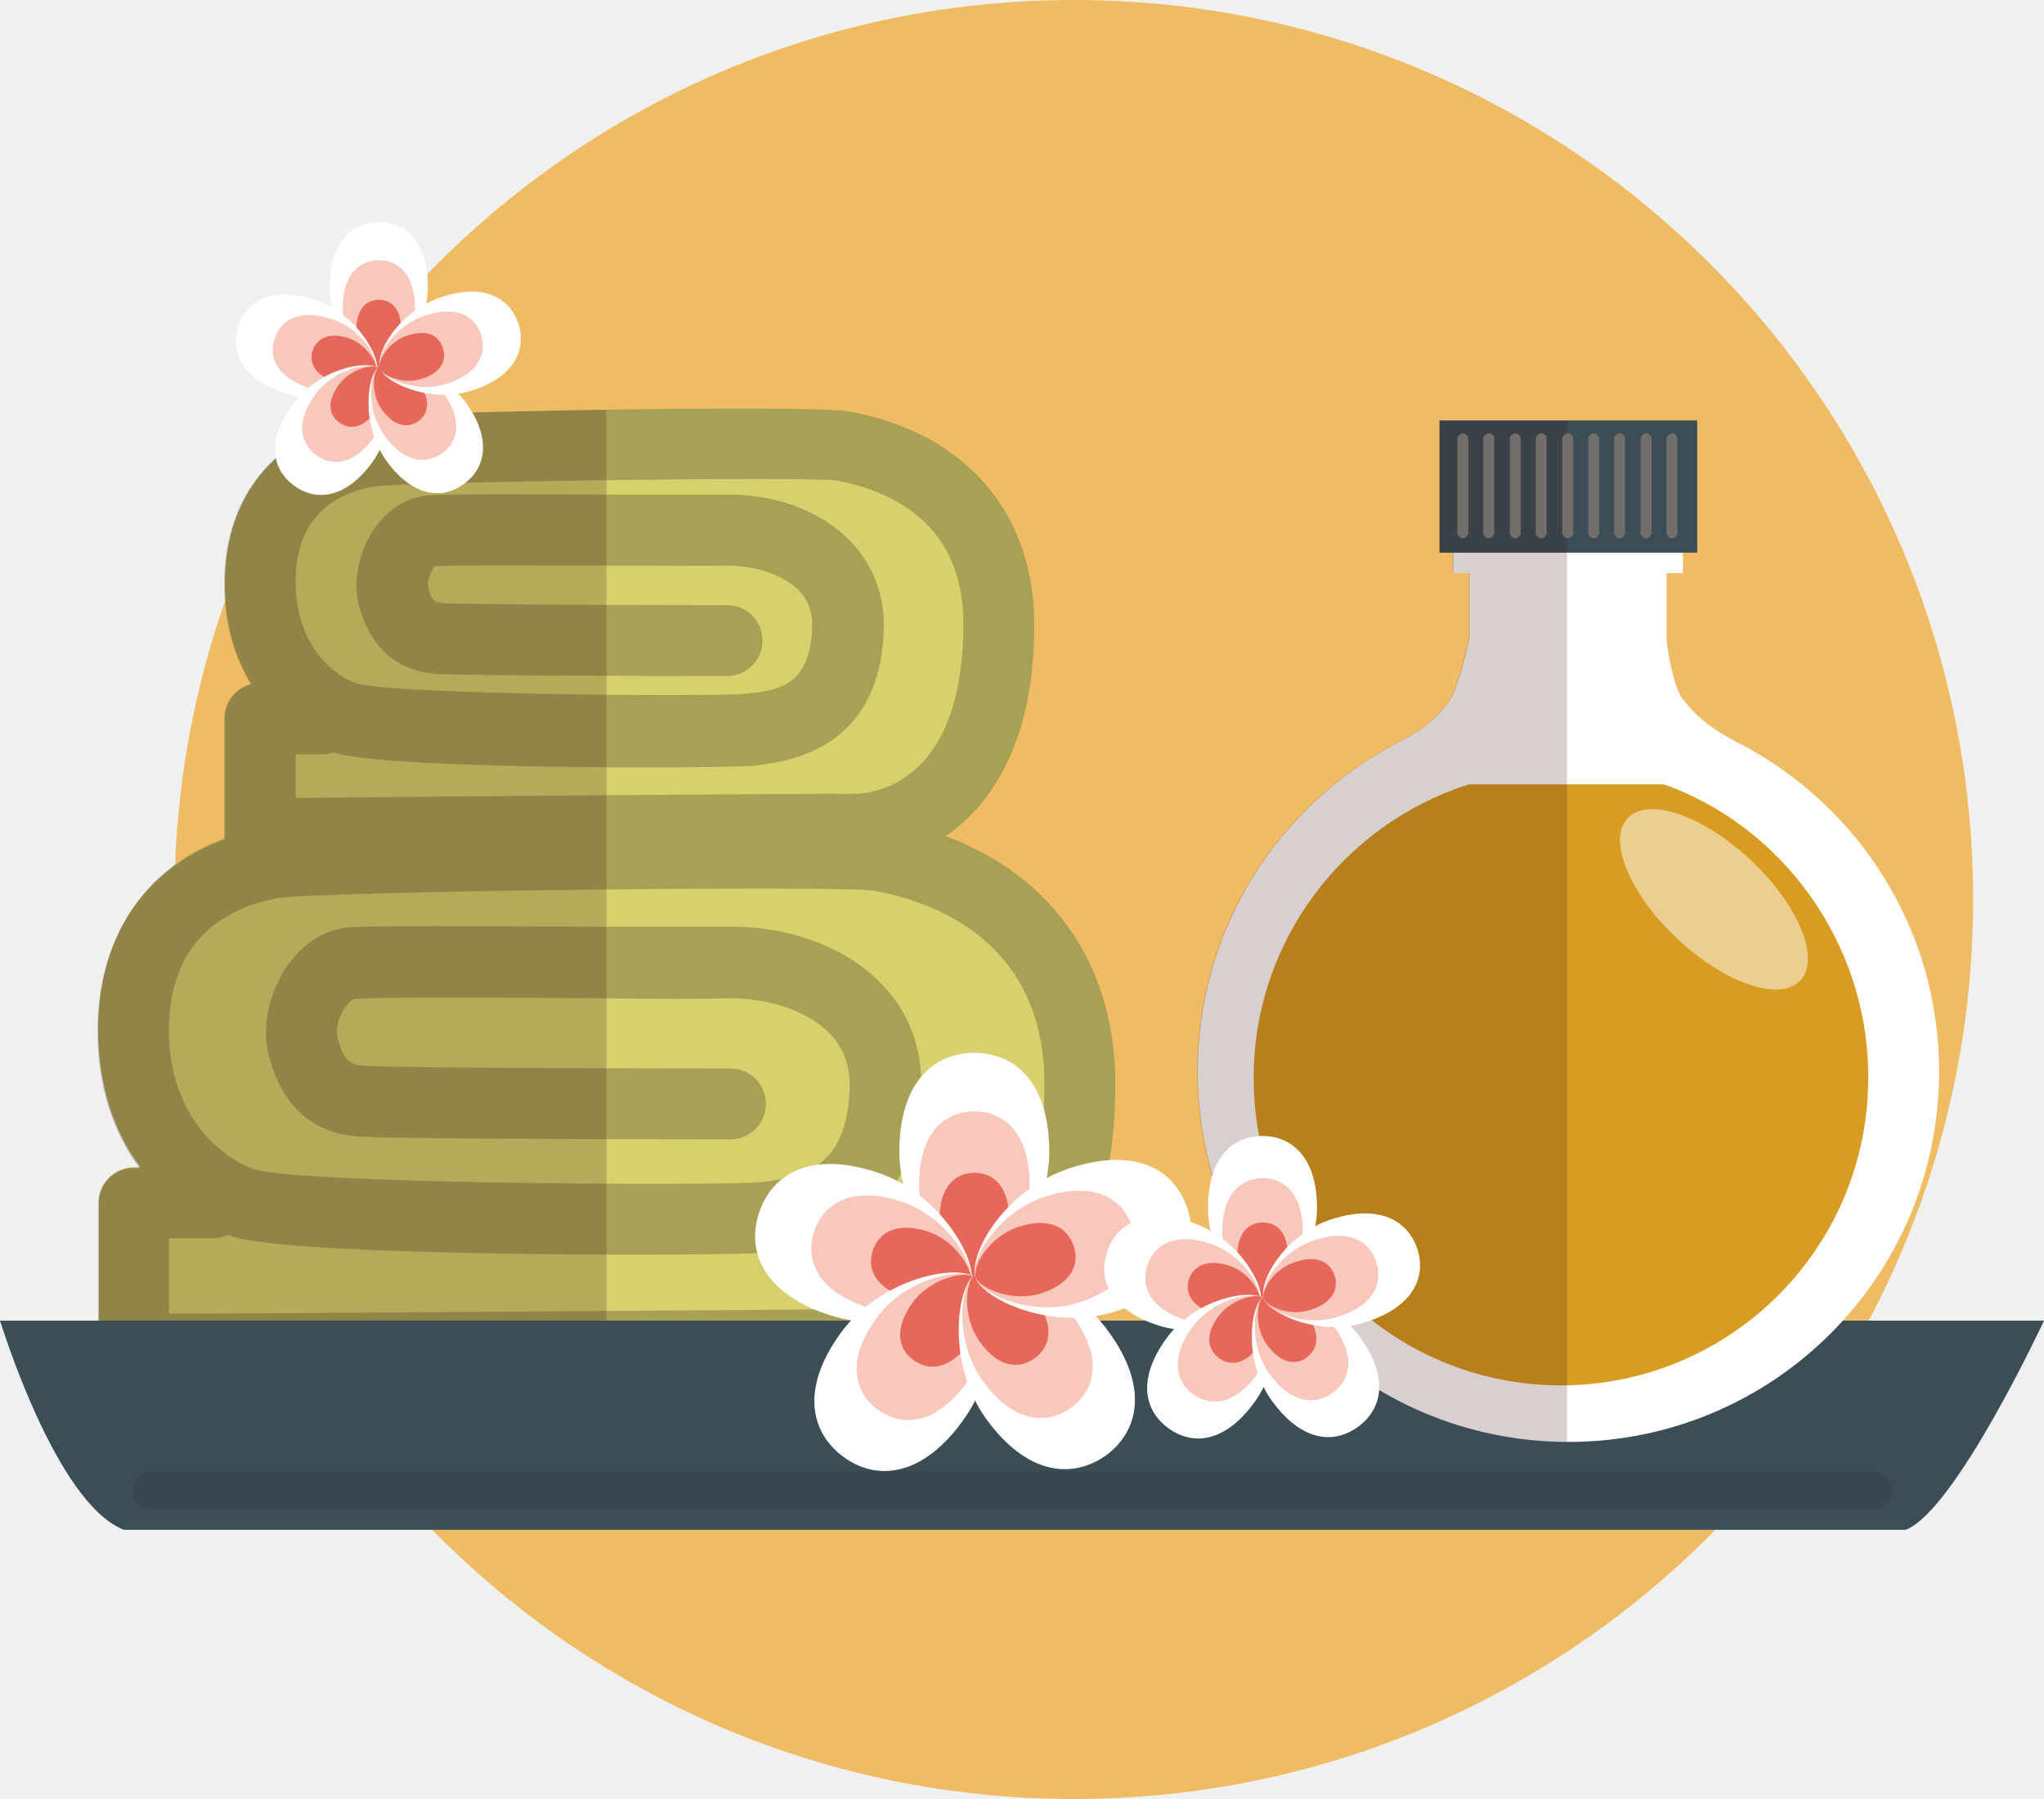
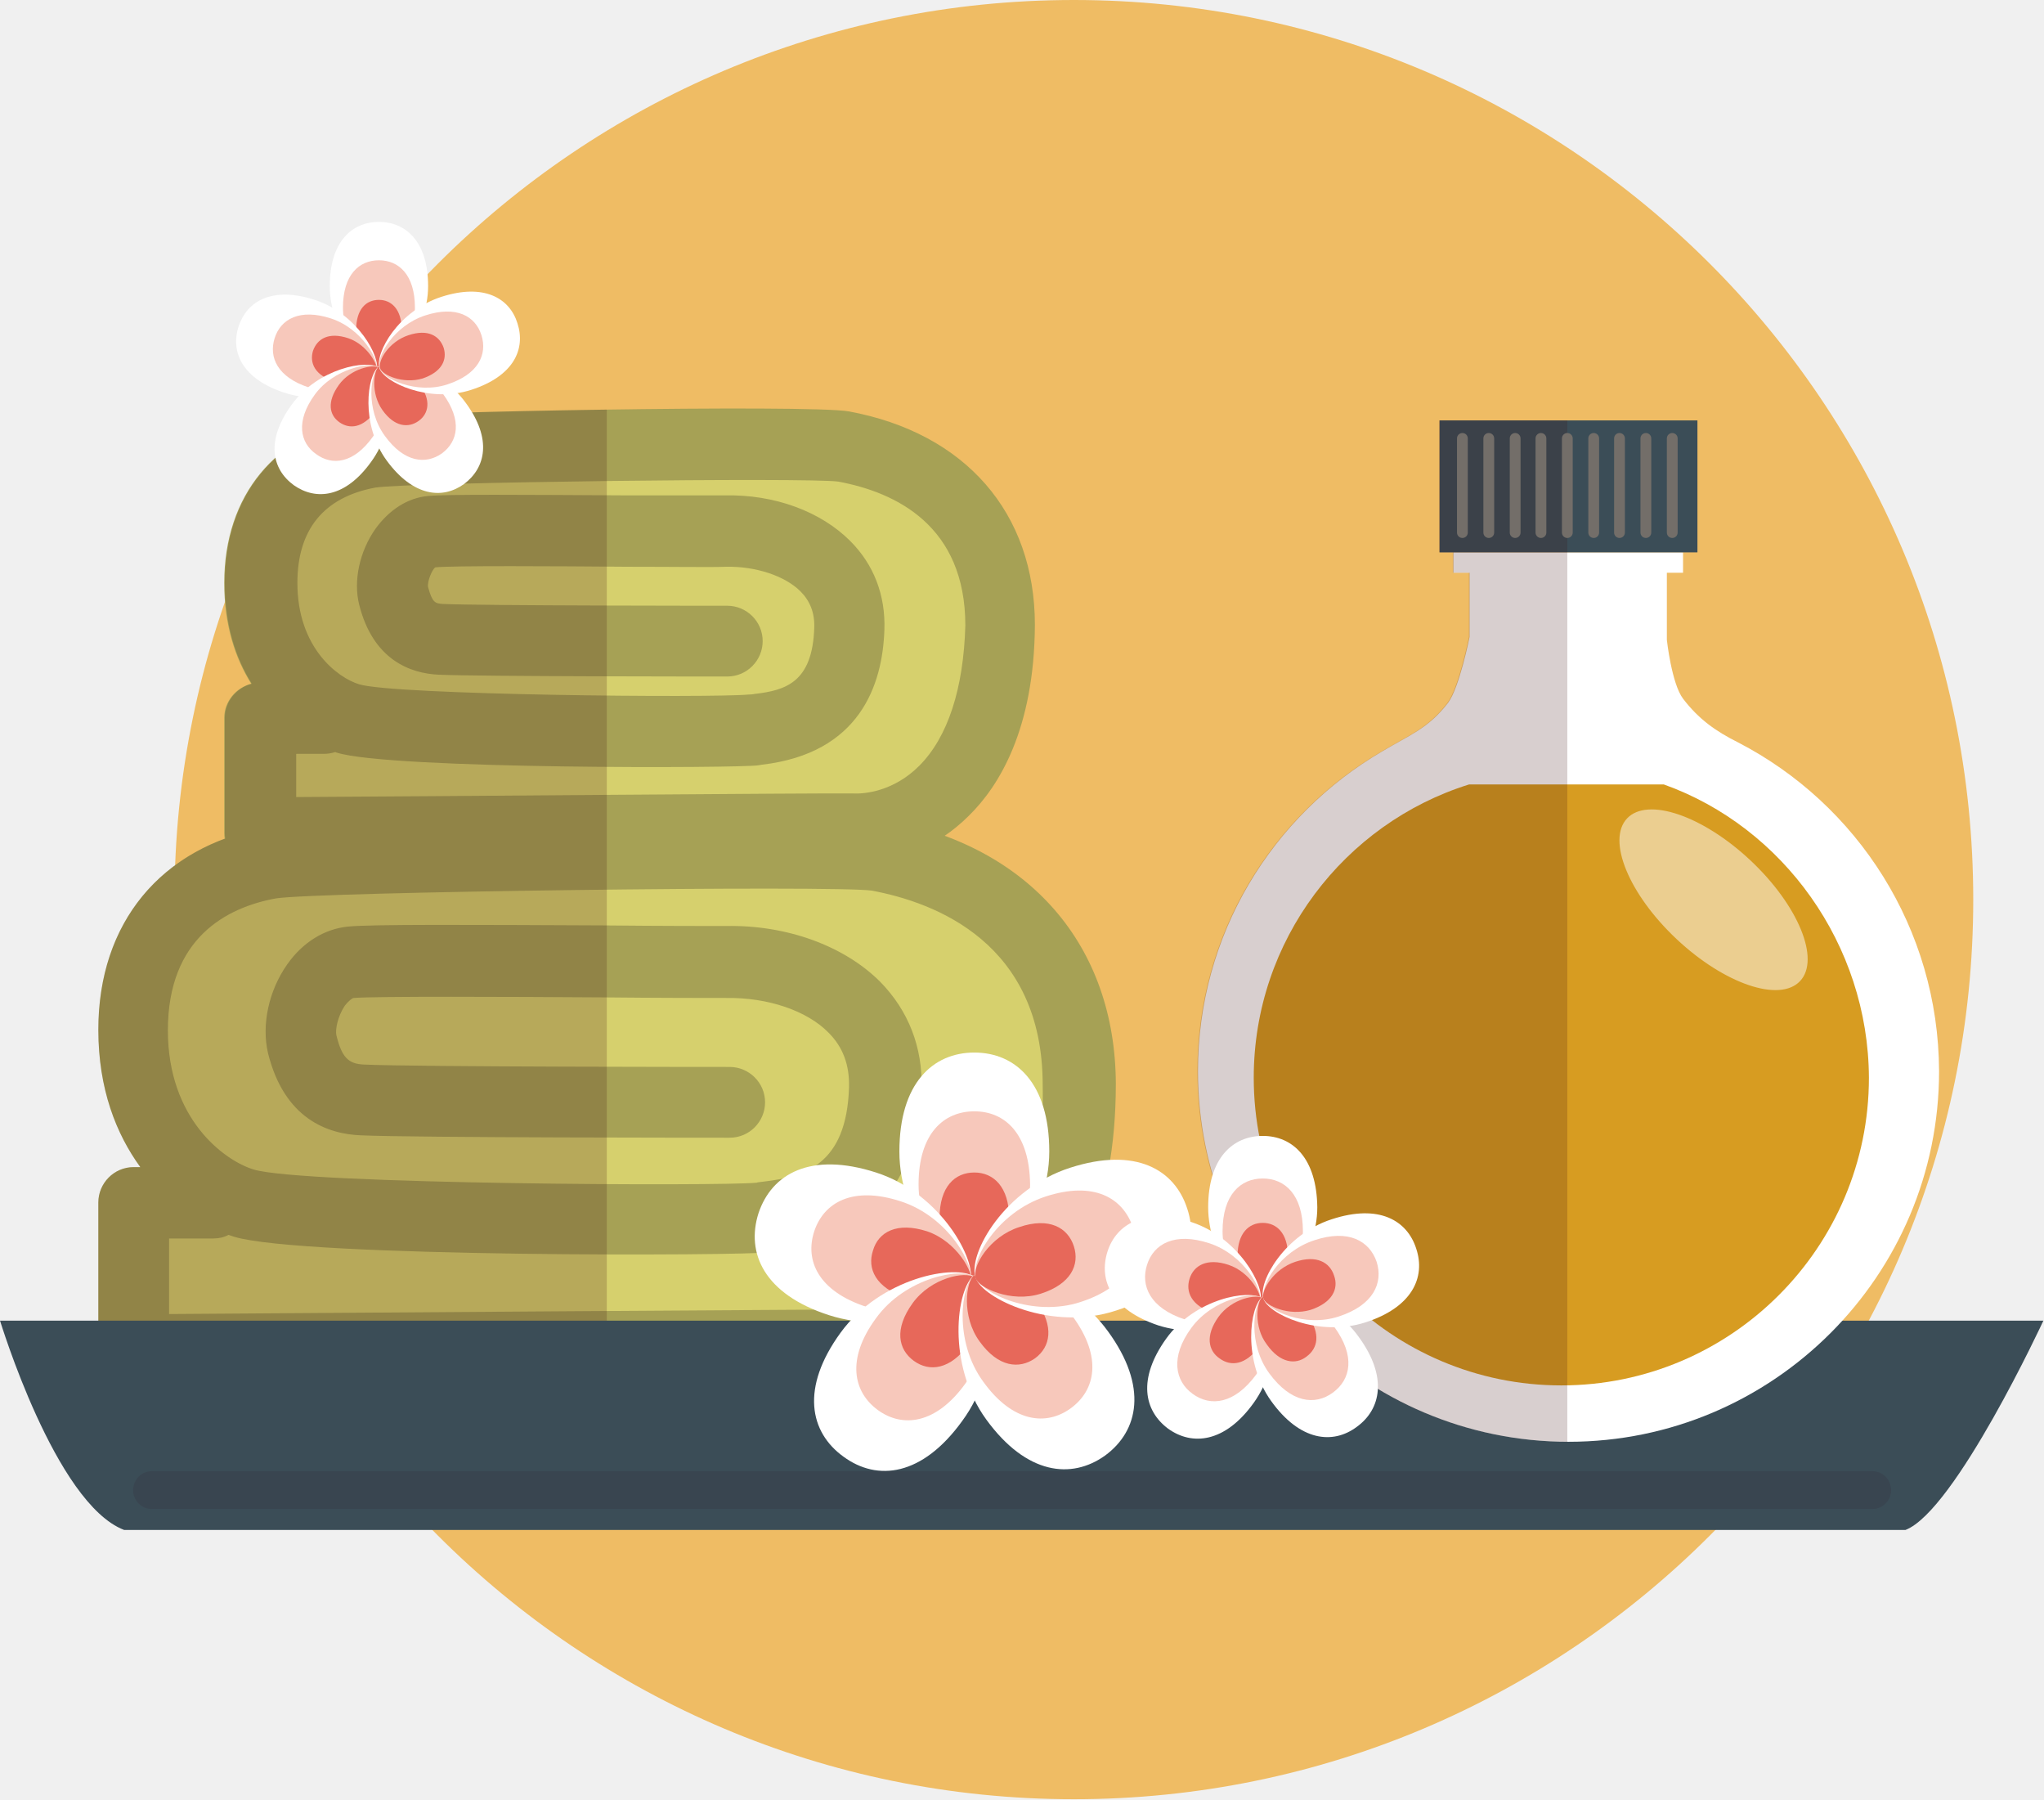
- <svg xmlns="http://www.w3.org/2000/svg" xmlns:xlink="http://www.w3.org/1999/xlink" version="1.1" id="Calque_1" x="0px" y="0px" viewBox="0 0 300 264" style="enable-background:new 0 0 300 264;" xml:space="preserve">
+ <svg xmlns="http://www.w3.org/2000/svg" xmlns:xlink="http://www.w3.org/1999/xlink" version="1.1" id="Calque_1" x="0px" y="0px" viewBox="0 0 340.9 300" style="enable-background:new 0 0 340.9 300;" xml:space="preserve">
  <style type="text/css">
	.st0{fill:#EFBC64;}
	.st1{fill:#D6D06D;}
	.st2{fill:#A6A155;}
	.st3{opacity:0.2;clip-path:url(#SVGID_2_);fill:#3B1011;}
	.st4{fill:#F7F2EE;}
	.st5{fill:#3B4D57;}
	.st6{opacity:0.3;fill:#353340;}
	.st7{fill:#FFFFFF;}
	.st8{fill:#D79C21;}
	.st9{opacity:0.2;clip-path:url(#SVGID_4_);fill:#3B1011;}
	.st10{opacity:0.5;fill:#FFFFFF;}
	.st11{fill:#736E69;}
	.st12{fill:#F7C8BB;}
	.st13{fill:#E7685A;}
</style>
-   <circle class="st0" cx="157.6" cy="132" r="132" />
+   <path class="st0" d="M179.1,0c-82.8,0-150,67.2-150,150c0,82.8,67.2,150,150,150c82.8,0,150-67.2,150-150  C329.1,67.2,261.9,0,179.1,0z" />
  <g>
    <g>
-       <path class="st1" d="M111.2,125H63.6c-25.9,0-45.8,2.2-44,29c0.9,13,11.7,22.5,11.7,22.5H19.6c0,7.8,0,21.6,0,21.6s27.7,0,44,0    h47.9c25.9,0,44.8,0,47-37.6C158.5,134.6,137.2,125,111.2,125z" />
-       <path class="st2" d="M130.1,120.3c-6.9-1.3-86.5,0.2-91.3,1.1c-15.3,2.9-24.4,14-24.4,29.7c0,8.7,2.6,15.4,6.2,20.2h-0.9    c-2.9,0-5.2,2.3-5.2,5.2v21.6c0,1.4,0.6,2.7,1.5,3.7c1,1,2.3,1.5,3.7,1.5c0,0,0,0,0,0c1.1,0,106.5-0.9,111.2-0.8    c7.6,0,15.3-3.1,20.9-8.7c5.4-5.4,11.9-15.7,11.9-34.8C163.7,138.7,151.1,124.2,130.1,120.3z M144.5,186.5    c-3.7,3.6-8.6,5.8-13.5,5.6c-4.3,0-84.4,0.6-106.2,0.7v-11.1h6.5c0.8,0,1.5-0.2,2.2-0.5c0.3,0.1,0.5,0.2,0.8,0.3    c9.9,3.1,75.4,2.8,78.5,2.3c0.2,0,0.5-0.1,0.8-0.1c17.3-2.1,21.3-14.1,21.6-23.9c0.2-6.1-1.9-11.5-6-15.6    c-5.2-5.3-13.7-8.4-22.6-8.2c-2.5,0-9.7,0-18.1,0c-19.1-0.1-34.1-0.2-37.4,0.1c-3.4,0.3-6.6,2.3-8.9,5.6c-2.7,3.9-3.8,8.9-2.8,13    c2.4,9.6,8.7,11.9,13.6,12.1c7.5,0.4,52.3,0.4,54.2,0.4c2.9,0,5.2-2.3,5.2-5.2c0-2.9-2.3-5.2-5.2-5.2c-0.5,0-46.4,0-53.7-0.4    c-2.3-0.1-3.2-1.1-4-4.3c-0.2-0.8,0.1-2.8,1.2-4.3c0.6-0.8,1.1-1.2,1.3-1.2c3.1-0.3,23.1-0.2,36.3-0.1c8.5,0.1,15.8,0.1,18.4,0    c6-0.1,11.8,1.8,15,5.1c2.1,2.1,3.1,4.8,3,8c-0.3,11.5-6.6,13.1-12.4,13.8c-0.5,0.1-0.9,0.1-1.1,0.1c-5,0.5-66.7,0.3-73.8-1.9    c-4.4-1.4-12.6-7.4-12.6-20.4c0-13.5,8.6-18,15.9-19.4c6.1-1,82.1-1.9,87.5-1.1c9.4,1.7,25.1,7.7,25.1,28.5    C153.3,171.3,150.2,180.8,144.5,186.5z" />
-       <path class="st1" d="M109.7,65.2H72.6c-20.3,0-35.8,1.7-34.4,22.6c0.7,10.1,9.1,17.6,9.1,17.6h-9.1c0,6.1,0,16.9,0,16.9    s21.7,0,34.3,0h37.4c20.3,0,35,0,36.7-29.4C146.6,72.7,130,65.2,109.7,65.2z" />
-       <path class="st2" d="M124.7,60.4c-5.8-1.1-67.7,0.1-71.7,0.9c-12.5,2.4-20,11.5-20,24.3c0,6.2,1.6,11,3.9,14.8    c-2.3,0.6-3.9,2.6-3.9,5.1v16.9c0,1.4,0.6,2.7,1.5,3.7c1,1,2.3,1.5,3.7,1.5c0,0,0,0,0,0c0.8,0,83.2-0.6,86.8-0.6    c6.4,0.1,12.5-2.5,17.2-7.1c4.4-4.3,9.6-12.7,9.6-28C151.9,75.3,141.7,63.5,124.7,60.4z M134.9,112.4c-3.8,3.7-8.1,4.1-9.7,4.1    c-3.3-0.1-63.3,0.4-81.8,0.6v-6.4h3.9c0.6,0,1.2-0.1,1.8-0.3c0.1,0,0.1,0,0.2,0.1c7.8,2.5,59.4,2.3,61.9,1.8l0.6-0.1    c14.4-1.7,17.7-11.7,17.9-19.8c0.2-5.1-1.6-9.6-5-13.1c-4.3-4.4-11.1-6.9-18.5-6.7c-2,0-7.6,0-14.2,0c-15.5-0.1-26.6-0.1-29.3,0.1    c-3,0.3-5.8,2-7.7,4.8c-2.3,3.3-3.2,7.6-2.4,11.1c2.1,8.1,7.5,10.1,11.7,10.3c5.9,0.3,40.9,0.3,42.4,0.3c2.9,0,5.2-2.3,5.2-5.2    c0-2.9-2.3-5.2-5.2-5.2c-0.4,0-36.2,0-41.8-0.3c-1.1-0.1-1.5-0.2-2.1-2.5c-0.1-0.8,0.6-2.6,1-2.9C66,82.9,81.6,83,91.9,83    c6.7,0,12.4,0.1,14.4,0c4.3-0.1,8.6,1.3,10.9,3.6c1.4,1.4,2.1,3.2,2,5.4c-0.2,8-4.3,9.2-8.7,9.7c-0.4,0-0.8,0.1-0.9,0.1    c-5.4,0.5-52,0.1-57.2-1.5c-3.1-1-9-5.3-9-14.9c0-7.9,3.9-12.6,11.4-14c5-0.7,63.5-1.5,67.9-0.9c8.5,1.6,18.7,6.5,18.7,21.1    C141.4,101,139.2,108.2,134.9,112.4z" />
+       <path class="st1" d="M126.4,142.1H72.3c-29.5,0-52.1,2.5-50,32.9c1,14.7,13.3,25.6,13.3,25.6H22.3c0,8.9,0,24.5,0,24.5    s31.5,0,49.9,0h54.4c29.5,0,50.9,0,53.4-42.8C180,153,155.9,142.1,126.4,142.1z" />
+       <path class="st2" d="M147.8,136.7c-7.9-1.4-98.3,0.2-103.7,1.3c-17.3,3.3-27.7,15.9-27.7,33.7c0,9.9,3,17.4,7,22.9h-1.1    c-3.3,0-5.9,2.7-5.9,5.9v24.5c0,1.6,0.6,3.1,1.8,4.2c1.1,1.1,2.6,1.7,4.2,1.7c0,0,0,0,0,0c1.2,0,121-1,126.4-0.9    c8.6,0,17.3-3.5,23.8-9.8c6.2-6.1,13.5-17.9,13.5-39.5C186,157.6,171.7,141.1,147.8,136.7z M164.2,211.9    c-4.2,4.1-9.7,6.6-15.3,6.4c-4.9,0-95.9,0.6-120.7,0.8v-12.6h7.4c0.9,0,1.8-0.2,2.5-0.6c0.3,0.1,0.6,0.2,0.9,0.3    c11.3,3.5,85.6,3.2,89.2,2.6c0.2,0,0.5-0.1,0.9-0.1c19.7-2.3,24.2-16.1,24.6-27.2c0.2-6.9-2.2-13-6.9-17.8c-6-6-15.6-9.5-25.7-9.3    c-2.8,0-11,0-20.6-0.1c-21.8-0.1-38.7-0.2-42.5,0.2c-3.9,0.4-7.5,2.6-10.1,6.3c-3.1,4.4-4.3,10.1-3.2,14.8    c2.7,10.9,9.9,13.5,15.5,13.7c8.5,0.4,59.4,0.4,61.5,0.4c3.3,0,5.9-2.7,5.9-5.9c0-3.3-2.7-5.9-5.9-5.9c-0.5,0-52.8,0-61-0.4    c-2.6-0.1-3.7-1.2-4.6-4.9c-0.2-0.9,0.2-3.1,1.4-4.9c0.7-0.9,1.3-1.3,1.5-1.3c3.5-0.3,26.2-0.2,41.3-0.1c9.6,0.1,18,0.1,20.9,0.1    c6.8-0.1,13.4,2.1,17,5.8c2.4,2.4,3.5,5.4,3.4,9.1c-0.4,13-7.5,14.9-14.1,15.7c-0.6,0.1-1.1,0.1-1.3,0.2    c-5.7,0.6-75.7,0.3-83.9-2.2c-4.9-1.5-14.3-8.4-14.3-23.2c0-15.4,9.8-20.5,18-22c6.9-1.1,93.3-2.2,99.4-1.3    c10.7,2,28.5,8.8,28.5,32.4C174.2,194.7,170.7,205.4,164.2,211.9z" />
+       <path class="st1" d="M124.7,74.1H82.4c-23,0-40.7,1.9-39,25.7c0.8,11.5,10.4,20,10.4,20H43.4c0,6.9,0,19.2,0,19.2s24.6,0,39,0    h42.5c23,0,39.7,0,41.7-33.4C166.6,82.6,147.7,74.1,124.7,74.1z" />
+       <path class="st2" d="M141.6,68.6c-6.6-1.2-76.9,0.1-81.5,1c-14.2,2.7-22.7,13-22.7,27.6c0,7,1.8,12.5,4.5,16.8    c-2.6,0.7-4.5,3-4.5,5.7v19.2c0,1.6,0.6,3.1,1.8,4.2c1.1,1.1,2.6,1.7,4.2,1.7c0,0,0,0,0,0c0.9,0,94.5-0.7,98.7-0.7    c7.2,0.1,14.2-2.8,19.5-8.1c5-4.9,10.9-14.4,11-31.8C172.6,85.5,161,72.2,141.6,68.6z M153.3,127.7c-4.3,4.3-9.2,4.7-11,4.6    c-3.7-0.1-71.9,0.5-92.9,0.6v-7.2h4.5c0.7,0,1.4-0.1,2-0.3c0.1,0,0.2,0.1,0.3,0.1c8.9,2.8,67.5,2.6,70.3,2.1l0.6-0.1    c16.3-1.9,20.1-13.3,20.4-22.5c0.2-5.8-1.8-10.9-5.7-14.8c-4.9-4.9-12.6-7.8-21-7.6c-2.2,0-8.6,0-16.1,0    c-17.6-0.1-30.3-0.2-33.3,0.1c-3.4,0.3-6.5,2.3-8.8,5.5c-2.6,3.7-3.7,8.6-2.7,12.6c2.3,9.2,8.5,11.5,13.3,11.7    c6.7,0.3,46.4,0.3,48.1,0.3c3.3,0,5.9-2.7,5.9-5.9c0-3.3-2.7-5.9-5.9-5.9c-0.4,0-41.2,0-47.5-0.3c-1.2-0.1-1.7-0.2-2.4-2.8    c-0.2-0.9,0.7-3,1.2-3.3c2.7-0.3,20.3-0.2,32.1-0.1c7.6,0,14.1,0.1,16.4,0c4.9-0.1,9.8,1.5,12.4,4.1c1.6,1.6,2.4,3.6,2.3,6.1    c-0.3,9.1-4.8,10.4-9.9,11c-0.5,0.1-0.9,0.1-1,0.1c-6.1,0.6-59.1,0.1-65-1.7c-3.6-1.1-10.3-6.1-10.3-16.9c0-8.9,4.4-14.3,13-15.9    c5.7-0.9,72.2-1.7,77.2-1c9.7,1.8,21.2,7.4,21.2,24C160.7,114.8,158.1,122.9,153.3,127.7z" />
      <g>
        <defs>
-           <path id="SVGID_1_" d="M138.7,122.7c1.2-0.9,2.4-1.8,3.5-2.9c4.4-4.3,9.6-12.7,9.6-28c0-16.5-10.2-28.3-27.2-31.4      c-5.8-1.1-67.7,0.1-71.7,0.9c-12.5,2.4-20,11.5-20,24.3c0,6.2,1.6,11,3.9,14.8c-2.3,0.6-3.9,2.6-3.9,5.1v16.9      c0,0.3,0,0.5,0.1,0.8c-11.8,4.3-18.7,14.5-18.7,28.1c0,8.7,2.6,15.4,6.2,20.2h-0.9c-2.9,0-5.2,2.3-5.2,5.2v21.6      c0,1.4,0.6,2.7,1.5,3.7c1,1,2.3,1.5,3.7,1.5c0,0,0,0,0,0c1.1,0,106.5-0.9,111.2-0.8c7.6,0,15.3-3.1,20.9-8.7      c5.4-5.4,11.9-15.7,11.9-34.8C163.7,141.7,154.5,128.6,138.7,122.7z" />
+           <path id="SVGID_1_" d="M157.6,139.4c1.4-1,2.8-2.1,4-3.3c5-4.9,10.9-14.4,11-31.8c0-18.8-11.5-32.1-30.9-35.7      c-6.6-1.2-76.9,0.1-81.5,1c-14.2,2.7-22.7,13-22.7,27.6c0,7,1.8,12.5,4.5,16.8c-2.6,0.7-4.5,3-4.5,5.7v19.2c0,0.3,0,0.6,0.1,0.9      c-13.4,4.9-21.2,16.5-21.2,31.9c0,9.9,3,17.4,7,22.9h-1.1c-3.3,0-5.9,2.7-5.9,5.9v24.5c0,1.6,0.6,3.1,1.8,4.2      c1.1,1.1,2.6,1.7,4.2,1.7c0,0,0,0,0,0c1.2,0,121-1,126.4-0.9c8.6,0,17.3-3.5,23.8-9.8c6.2-6.1,13.5-17.9,13.5-39.5      C186,161,175.6,146.1,157.6,139.4z" />
        </defs>
        <clipPath id="SVGID_2_">
          <use xlink:href="#SVGID_1_" style="overflow:visible;" />
        </clipPath>
-         <rect x="10" y="55.8" class="st3" width="79" height="152.3" />
+         <rect x="11.4" y="63.4" class="st3" width="89.8" height="173" />
      </g>
    </g>
-     <path class="st4" d="M254.7,205.3H208c-2.3,0-4.2,1.9-4.2,4.2c0,2.3,1.9,4.2,4.2,4.2h46.7c2.3,0,4.2-1.9,4.2-4.2   C258.9,207.2,257,205.3,254.7,205.3z" />
+     <path class="st4" d="M289.4,233.3h-53.1c-2.6,0-4.8,2.1-4.8,4.8c0,2.6,2.1,4.8,4.8,4.8h53.1c2.6,0,4.8-2.1,4.8-4.8   C294.1,235.4,292,233.3,289.4,233.3z" />
    <g>
-       <path class="st5" d="M18.2,224.5h261.5c7.3-2.8,20.3-30.7,20.3-30.7H0C0,193.7,8.1,220.6,18.2,224.5z" />
-       <path class="st6" d="M274.8,215.9H22.3c-1.5,0-2.8,1.2-2.8,2.8c0,1.5,1.2,2.8,2.8,2.8h252.5c1.5,0,2.8-1.2,2.8-2.8    C277.6,217.2,276.3,215.9,274.8,215.9z" />
+       <path class="st5" d="M20.7,255.1h297.1c8.3-3.2,23-34.9,23-34.9H0C0,220.1,9.2,250.7,20.7,255.1z" />
+       <path class="st6" d="M312.3,245.3h-287c-1.7,0-3.1,1.4-3.1,3.2c0,1.7,1.4,3.1,3.1,3.1h287c1.7,0,3.1-1.4,3.1-3.1    C315.4,246.7,314,245.3,312.3,245.3z" />
    </g>
    <g>
-       <path class="st7" d="M255.1,109c-3.3-1.7-5.8-3.4-8.1-6.4c-1.7-2.2-2.4-8.7-2.4-8.7V82.6h-28.9v10.9c0,0-1.5,7.5-3.2,9.7    c-2.9,3.8-5.7,4.8-9.7,7.1c-16.1,9.4-27,26.9-27,46.9c0,30,24.3,54.4,54.4,54.4s54.4-24.3,54.4-54.4    C284.6,136.2,272.6,118,255.1,109z" />
-       <rect x="213.3" y="81.1" class="st7" width="33.7" height="3" />
-       <rect x="211.3" y="61.7" class="st5" width="37.8" height="19.4" />
-       <path class="st8" d="M244.2,115.1h-28.6c-18.3,5.8-31.6,22.9-31.6,43.1c0,24.9,20.2,45.1,45.1,45.1c24.9,0,45.1-20.2,45.1-45.1    C274.3,138.6,261.7,121.3,244.2,115.1z" />
+       <path class="st7" d="M289.9,123.8c-3.8-1.9-6.6-3.9-9.2-7.3c-1.9-2.5-2.7-9.8-2.7-9.8V93.8h-32.9v12.4c0,0-1.7,8.5-3.6,11    c-3.3,4.3-6.5,5.4-11,8.1c-18.3,10.7-30.7,30.5-30.7,53.3c0,34.1,27.7,61.8,61.8,61.8s61.8-27.7,61.8-61.8    C323.3,154.8,309.8,134.1,289.9,123.8z" />
+       <rect x="242.4" y="92.1" class="st7" width="38.3" height="3.4" />
+       <rect x="240.1" y="70.1" class="st5" width="43" height="22" />
+       <path class="st8" d="M277.5,130.8H245c-20.8,6.5-35.9,26-35.9,48.9c0,28.3,23,51.3,51.3,51.3c28.3,0,51.3-23,51.3-51.3    C311.6,157.5,297.4,137.9,277.5,130.8z" />
      <g>
        <defs>
-           <path id="SVGID_3_" d="M255.1,109c-3.3-1.7-5.8-3.4-8.1-6.4c-1.7-2.2-2.4-8.7-2.4-8.7v-9.8h2.4v-3h2V61.7h-37.8v19.4h2v3h2.4      v9.4c0,0-1.5,7.5-3.2,9.7c-2.9,3.8-5.7,4.8-9.7,7.1c-16.1,9.4-27,26.9-27,46.9c0,30,24.3,54.4,54.4,54.4s54.4-24.3,54.4-54.4      C284.6,136.2,272.6,118,255.1,109z" />
+           <path id="SVGID_3_" d="M289.9,123.8c-3.8-1.9-6.6-3.9-9.2-7.3c-1.9-2.5-2.7-9.8-2.7-9.8V95.5h2.7v-3.4h2.3v-22h-43v22h2.3v3.4      h2.7v10.7c0,0-1.7,8.5-3.6,11c-3.3,4.3-6.5,5.4-11,8.1c-18.3,10.7-30.7,30.5-30.7,53.3c0,34.1,27.7,61.8,61.8,61.8      s61.8-27.7,61.8-61.8C323.3,154.8,309.8,134.1,289.9,123.8z" />
        </defs>
        <clipPath id="SVGID_4_">
          <use xlink:href="#SVGID_3_" style="overflow:visible;" />
        </clipPath>
-         <rect x="172.8" y="55.5" class="st9" width="57.2" height="163.3" />
+         <rect x="196.4" y="63" class="st9" width="65" height="185.6" />
      </g>
-       <ellipse transform="matrix(0.6846 -0.7289 0.7289 0.6846 -16.9024 224.9987)" class="st10" cx="251.6" cy="132" rx="7.9" ry="17.4" />
-       <path class="st11" d="M245.4,63.6c-0.4,0-0.8,0.4-0.8,0.8v13.8c0,0.4,0.4,0.8,0.8,0.8c0.4,0,0.8-0.4,0.8-0.8V64.4    C246.2,63.9,245.9,63.6,245.4,63.6z" />
-       <path class="st11" d="M241.6,63.6c-0.4,0-0.8,0.4-0.8,0.8v13.8c0,0.4,0.4,0.8,0.8,0.8c0.4,0,0.8-0.4,0.8-0.8V64.4    C242.4,63.9,242,63.6,241.6,63.6z" />
-       <path class="st11" d="M237.7,63.6c-0.4,0-0.8,0.4-0.8,0.8v13.8c0,0.4,0.4,0.8,0.8,0.8c0.4,0,0.8-0.4,0.8-0.8V64.4    C238.5,63.9,238.2,63.6,237.7,63.6z" />
-       <path class="st11" d="M233.9,63.6c-0.4,0-0.8,0.4-0.8,0.8v13.8c0,0.4,0.4,0.8,0.8,0.8c0.4,0,0.8-0.4,0.8-0.8V64.4    C234.7,63.9,234.3,63.6,233.9,63.6z" />
-       <path class="st11" d="M230.1,63.6c-0.4,0-0.8,0.4-0.8,0.8v13.8c0,0.4,0.4,0.8,0.8,0.8c0.4,0,0.8-0.4,0.8-0.8V64.4    C230.9,63.9,230.5,63.6,230.1,63.6z" />
-       <path class="st11" d="M226.2,63.6c-0.4,0-0.8,0.4-0.8,0.8v13.8c0,0.4,0.4,0.8,0.8,0.8c0.4,0,0.8-0.4,0.8-0.8V64.4    C227,63.9,226.7,63.6,226.2,63.6z" />
-       <path class="st11" d="M222.4,63.6c-0.4,0-0.8,0.4-0.8,0.8v13.8c0,0.4,0.4,0.8,0.8,0.8c0.4,0,0.8-0.4,0.8-0.8V64.4    C223.2,63.9,222.8,63.6,222.4,63.6z" />
-       <path class="st11" d="M218.5,63.6c-0.4,0-0.8,0.4-0.8,0.8v13.8c0,0.4,0.4,0.8,0.8,0.8c0.4,0,0.8-0.4,0.8-0.8V64.4    C219.3,63.9,219,63.6,218.5,63.6z" />
-       <path class="st11" d="M214.7,63.6c-0.4,0-0.8,0.4-0.8,0.8v13.8c0,0.4,0.4,0.8,0.8,0.8c0.4,0,0.8-0.4,0.8-0.8V64.4    C215.5,63.9,215.1,63.6,214.7,63.6z" />
+       <ellipse transform="matrix(0.6846 -0.7289 0.7289 0.6846 -19.2053 255.6551)" class="st10" cx="285.8" cy="150" rx="9" ry="19.8" />
+       <path class="st11" d="M278.9,72.2c-0.5,0-0.9,0.4-0.9,0.9v15.7c0,0.5,0.4,0.9,0.9,0.9c0.5,0,0.9-0.4,0.9-0.9V73.1    C279.8,72.6,279.4,72.2,278.9,72.2z" />
+       <path class="st11" d="M274.5,72.2c-0.5,0-0.9,0.4-0.9,0.9v15.7c0,0.5,0.4,0.9,0.9,0.9c0.5,0,0.9-0.4,0.9-0.9V73.1    C275.4,72.6,275,72.2,274.5,72.2z" />
+       <path class="st11" d="M270.1,72.2c-0.5,0-0.9,0.4-0.9,0.9v15.7c0,0.5,0.4,0.9,0.9,0.9c0.5,0,0.9-0.4,0.9-0.9V73.1    C271,72.6,270.6,72.2,270.1,72.2z" />
+       <path class="st11" d="M265.8,72.2c-0.5,0-0.9,0.4-0.9,0.9v15.7c0,0.5,0.4,0.9,0.9,0.9c0.5,0,0.9-0.4,0.9-0.9V73.1    C266.7,72.6,266.3,72.2,265.8,72.2z" />
+       <path class="st11" d="M261.4,72.2c-0.5,0-0.9,0.4-0.9,0.9v15.7c0,0.5,0.4,0.9,0.9,0.9c0.5,0,0.9-0.4,0.9-0.9V73.1    C262.3,72.6,261.9,72.2,261.4,72.2z" />
+       <path class="st11" d="M257,72.2c-0.5,0-0.9,0.4-0.9,0.9v15.7c0,0.5,0.4,0.9,0.9,0.9c0.5,0,0.9-0.4,0.9-0.9V73.1    C257.9,72.6,257.5,72.2,257,72.2z" />
+       <path class="st11" d="M252.7,72.2c-0.5,0-0.9,0.4-0.9,0.9v15.7c0,0.5,0.4,0.9,0.9,0.9c0.5,0,0.9-0.4,0.9-0.9V73.1    C253.6,72.6,253.2,72.2,252.7,72.2z" />
+       <path class="st11" d="M248.3,72.2c-0.5,0-0.9,0.4-0.9,0.9v15.7c0,0.5,0.4,0.9,0.9,0.9c0.5,0,0.9-0.4,0.9-0.9V73.1    C249.2,72.6,248.8,72.2,248.3,72.2z" />
+       <path class="st11" d="M243.9,72.2c-0.5,0-0.9,0.4-0.9,0.9v15.7c0,0.5,0.4,0.9,0.9,0.9c0.5,0,0.9-0.4,0.9-0.9V73.1    C244.8,72.6,244.4,72.2,243.9,72.2z" />
    </g>
    <g>
      <g>
-         <path class="st7" d="M143,154.5c-6.1,0-11,4.5-11,14.5c0,10,7.4,18.2,11,18.2c3.3,0,11-8.1,11-18.2     C154,159,149.1,154.5,143,154.5z" />
-         <path class="st12" d="M143,163.1c-4.5,0-8.1,3.3-8.1,10.7c0,7.4,5.4,13.4,8.1,13.4c2.4,0,8.1-6,8.1-13.4     C151.1,166.4,147.5,163.1,143,163.1z" />
-         <path class="st13" d="M143,172.1c-2.8,0-5.1,2.1-5.1,6.7c0,4.6,3.4,8.4,5.1,8.4c1.5,0,5.1-3.8,5.1-8.4     C148.1,174.1,145.8,172.1,143,172.1z" />
+         <path class="st7" d="M162.5,175.5c-6.9,0-12.5,5.1-12.5,16.5c0,11.4,8.4,20.7,12.5,20.7c3.7,0,12.5-9.3,12.5-20.7     C175,180.6,169.4,175.5,162.5,175.5z" />
+         <path class="st12" d="M162.5,185.3c-5.1,0-9.3,3.7-9.3,12.2c0,8.4,6.2,15.2,9.3,15.2c2.7,0,9.3-6.8,9.3-15.2     C171.7,189,167.6,185.3,162.5,185.3z" />
+         <path class="st13" d="M162.5,195.5c-3.2,0-5.8,2.3-5.8,7.6c0,5.3,3.9,9.6,5.8,9.6c1.7,0,5.8-4.3,5.8-9.6     C168.3,197.9,165.7,195.5,162.5,195.5z" />
      </g>
      <g>
-         <path class="st7" d="M128.6,172c-9.6-3.1-15.3,0.2-17.2,6c-1.9,5.8,0.8,11.9,10.4,15c9.6,3.1,19.6-1.4,20.7-4.9     C143.5,185.1,138.1,175.1,128.6,172z" />
-         <path class="st12" d="M132.2,176.3c-7-2.3-11.3,0.2-12.7,4.4c-1.4,4.3,0.6,8.8,7.7,11.1c7,2.3,14.4-1,15.3-3.6     C143.2,185.9,139.3,178.6,132.2,176.3z" />
-         <path class="st13" d="M136.1,180.7c-4.4-1.4-7.1,0.1-8,2.8c-0.9,2.7,0.4,5.5,4.8,6.9c4.4,1.4,9.1-0.6,9.6-2.3     C142.9,186.7,140.5,182.1,136.1,180.7z" />
+         <path class="st7" d="M146.1,195.5c-10.9-3.5-17.4,0.2-19.6,6.8c-2.1,6.6,0.9,13.5,11.8,17c10.9,3.5,22.2-1.6,23.5-5.5     C163,210.3,157,199,146.1,195.5z" />
+         <path class="st12" d="M150.2,200.3c-8-2.6-12.8,0.2-14.4,5c-1.6,4.9,0.7,10,8.7,12.6c8,2.6,16.4-1.2,17.4-4.1     C162.7,211.2,158.3,202.9,150.2,200.3z" />
+         <path class="st13" d="M154.6,205.3c-5-1.6-8.1,0.1-9,3.2c-1,3,0.4,6.2,5.5,7.9c5,1.6,10.3-0.7,10.9-2.6     C162.4,212.2,159.6,207,154.6,205.3z" />
      </g>
      <g>
-         <path class="st7" d="M143,187.4c-2.6-1.9-13.7,0.1-19.6,8.2c-5.9,8.1-4.5,14.6,0.4,18.2c4.9,3.6,11.6,2.9,17.5-5.3     C147.2,200.5,146,189.6,143,187.4z" />
-         <path class="st12" d="M128.6,193.5c-4.4,6-3.3,10.8,0.3,13.4c3.6,2.6,8.5,2.1,12.9-3.9c4.4-6,3.5-14,1.3-15.6     C141.1,186,132.9,187.5,128.6,193.5z" />
-         <path class="st13" d="M133.9,191.2c-2.7,3.8-2.1,6.8,0.2,8.4c2.3,1.7,5.3,1.3,8.1-2.4c2.7-3.8,2.2-8.8,0.8-9.8     C141.8,186.5,136.7,187.4,133.9,191.2z" />
+         <path class="st7" d="M162.5,212.9c-3-2.2-15.6,0.1-22.3,9.3c-6.7,9.2-5.2,16.6,0.5,20.7c5.6,4.1,13.1,3.3,19.8-6     C167.2,227.8,165.9,215.4,162.5,212.9z" />
+         <path class="st12" d="M146.1,219.8c-5,6.8-3.8,12.3,0.3,15.3c4.1,3,9.7,2.4,14.6-4.4c5-6.8,4-16,1.5-17.8     C160.3,211.3,151,213,146.1,219.8z" />
+         <path class="st13" d="M152.2,217.3c-3.1,4.3-2.4,7.7,0.2,9.6c2.6,1.9,6.1,1.5,9.2-2.8c3.1-4.3,2.5-10,0.9-11.1     C161.1,211.9,155.3,213,152.2,217.3z" />
      </g>
      <g>
-         <path class="st7" d="M143,187.1c-2.6,1.9-4.1,13.1,1.8,21.2c5.9,8.1,12.5,8.8,17.5,5.3c4.9-3.6,6.3-10.1,0.4-18.2     C156.8,187.2,146,184.9,143,187.1z" />
-         <path class="st12" d="M143,187.1c-2,1.4-3.1,9.6,1.3,15.6c4.3,6,9.2,6.5,12.9,3.9c3.6-2.6,4.7-7.5,0.3-13.4     C153.2,187.2,145.2,185.5,143,187.1z" />
-         <path class="st13" d="M143,187.1c-1.2,0.9-1.9,6,0.8,9.8c2.7,3.8,5.8,4.1,8.1,2.4c2.3-1.7,2.9-4.7,0.2-8.4     C149.4,187.1,144.4,186.1,143,187.1z" />
+         <path class="st7" d="M162.5,212.6c-3,2.2-4.7,14.9,2,24.1c6.7,9.2,14.2,10,19.8,6c5.6-4.1,7.2-11.5,0.5-20.7     C178.1,212.7,165.9,210.1,162.5,212.6z" />
+         <path class="st12" d="M162.5,212.6c-2.2,1.6-3.5,11,1.5,17.8c4.9,6.8,10.5,7.4,14.6,4.4c4.1-3,5.3-8.5,0.3-15.3     C174,212.7,165,210.8,162.5,212.6z" />
+         <path class="st13" d="M162.5,212.6c-1.4,1-2.2,6.9,0.9,11.1c3.1,4.3,6.6,4.6,9.2,2.8c2.6-1.9,3.3-5.3,0.2-9.6     C169.7,212.6,164.1,211.4,162.5,212.6z" />
      </g>
      <g>
-         <path class="st7" d="M157.1,171.4c-9.6,3.1-15,12.6-13.9,16.1c1,3.1,11.2,8,20.7,4.9c9.6-3.1,12.3-9.2,10.4-15     C172.4,171.6,166.7,168.3,157.1,171.4z" />
-         <path class="st12" d="M153.4,175.6c-7,2.3-11.1,9.3-10.2,11.9c0.7,2.3,8.2,5.9,15.3,3.6c7-2.3,9.1-6.8,7.7-11     C164.8,175.8,160.5,173.3,153.4,175.6z" />
-         <path class="st13" d="M149.6,180c-4.4,1.4-6.9,5.8-6.4,7.5c0.5,1.4,5.2,3.7,9.6,2.3c4.4-1.4,5.7-4.2,4.8-6.9     C156.7,180.1,154,178.6,149.6,180z" />
+         <path class="st7" d="M178.5,194.7c-10.9,3.5-17.1,14.3-15.8,18.3c1.1,3.5,12.7,9.1,23.5,5.5c10.9-3.5,14-10.4,11.8-17     C195.9,195,189.4,191.2,178.5,194.7z" />
+         <path class="st12" d="M174.4,199.5c-8,2.6-12.6,10.6-11.6,13.5c0.8,2.6,9.4,6.7,17.4,4.1c8-2.6,10.3-7.7,8.7-12.6     C187.2,199.7,182.4,196.9,174.4,199.5z" />
+         <path class="st13" d="M170,204.6c-5,1.6-7.9,6.6-7.3,8.5c0.5,1.6,5.9,4.2,10.9,2.6c5-1.6,6.5-4.8,5.5-7.9     C178.1,204.7,175,202.9,170,204.6z" />
      </g>
    </g>
    <g>
      <g>
-         <path class="st7" d="M185.3,166.7c-4.4,0-8,3.2-8,10.5c0,7.3,5.3,13.1,8,13.1c2.4,0,8-5.9,8-13.1     C193.3,170,189.7,166.7,185.3,166.7z" />
-         <path class="st12" d="M185.3,172.9c-3.2,0-5.9,2.4-5.9,7.7c0,5.4,3.9,9.7,5.9,9.7c1.7,0,5.9-4.3,5.9-9.7     C191.2,175.3,188.6,172.9,185.3,172.9z" />
-         <path class="st13" d="M185.3,179.4c-2,0-3.7,1.5-3.7,4.8s2.5,6.1,3.7,6.1c1.1,0,3.7-2.7,3.7-6.1S187.4,179.4,185.3,179.4z" />
+         <path class="st7" d="M210.6,189.4c-5,0-9.1,3.7-9.1,11.9c0,8.2,6,14.9,9.1,14.9c2.7,0,9.1-6.7,9.1-14.9     C219.6,193.1,215.6,189.4,210.6,189.4z" />
+         <path class="st12" d="M210.6,196.5c-3.7,0-6.7,2.7-6.7,8.8c0,6.1,4.5,11,6.7,11c2,0,6.7-4.9,6.7-11     C217.3,199.2,214.3,196.5,210.6,196.5z" />
+         <path class="st13" d="M210.6,203.9c-2.3,0-4.2,1.7-4.2,5.5s2.8,6.9,4.2,6.9c1.2,0,4.2-3.1,4.2-6.9S212.9,203.9,210.6,203.9z" />
      </g>
      <g>
-         <path class="st7" d="M174.9,179.4c-6.9-2.2-11.1,0.2-12.4,4.3c-1.4,4.2,0.6,8.6,7.5,10.8c6.9,2.2,14.1-1,15-3.5     C185.7,188.8,181.8,181.6,174.9,179.4z" />
-         <path class="st12" d="M177.6,182.5c-5.1-1.7-8.2,0.1-9.2,3.2c-1,3.1,0.4,6.3,5.5,8c5.1,1.7,10.4-0.7,11-2.6     C185.5,189.4,182.6,184.1,177.6,182.5z" />
-         <path class="st13" d="M180.3,185.7c-3.2-1-5.1,0.1-5.8,2c-0.6,1.9,0.3,4,3.5,5c3.2,1,6.5-0.5,6.9-1.6     C185.3,190,183.5,186.7,180.3,185.7z" />
+         <path class="st7" d="M198.8,203.8c-7.8-2.5-12.6,0.2-14.1,4.9c-1.5,4.8,0.7,9.7,8.5,12.3c7.8,2.5,16.1-1.1,17-4     C211,214.5,206.6,206.4,198.8,203.8z" />
+         <path class="st12" d="M201.7,207.3c-5.8-1.9-9.3,0.1-10.4,3.6c-1.1,3.5,0.5,7.2,6.3,9.1c5.8,1.9,11.8-0.8,12.5-3     C210.8,215.2,207.5,209.2,201.7,207.3z" />
+         <path class="st13" d="M204.9,210.9c-3.6-1.2-5.8,0.1-6.5,2.3c-0.7,2.2,0.3,4.5,3.9,5.7c3.6,1.2,7.4-0.5,7.9-1.9     C210.5,215.9,208.5,212.1,204.9,210.9z" />
      </g>
      <g>
-         <path class="st7" d="M171.2,196.4c-4.3,5.9-3.3,10.6,0.3,13.2c3.6,2.6,8.3,2.1,12.6-3.8c4.3-5.9,3.4-13.7,1.3-15.3     C183.4,189.1,175.4,190.6,171.2,196.4z" />
-         <path class="st12" d="M174.9,194.9c-3.1,4.3-2.4,7.8,0.2,9.7c2.6,1.9,6.2,1.5,9.3-2.8c3.1-4.3,2.5-10.1,0.9-11.3     C183.9,189.5,178,190.5,174.9,194.9z" />
-         <path class="st13" d="M178.8,193.2c-2,2.7-1.5,4.9,0.1,6.1c1.6,1.2,3.9,1,5.8-1.8c2-2.7,1.6-6.4,0.6-7.1     C184.5,189.8,180.8,190.5,178.8,193.2z" />
+         <path class="st7" d="M194.5,223.2c-4.8,6.7-3.7,12,0.3,15c4,2.9,9.5,2.4,14.3-4.3c4.8-6.7,3.9-15.6,1.4-17.4     C208.4,214.9,199.3,216.5,194.5,223.2z" />
+         <path class="st12" d="M198.7,221.4c-3.6,4.9-2.7,8.9,0.2,11c3,2.2,7,1.7,10.6-3.2c3.6-4.9,2.9-11.5,1.1-12.8     C209,215.3,202.3,216.5,198.7,221.4z" />
+         <path class="st13" d="M203.2,219.6c-2.2,3.1-1.7,5.6,0.2,6.9c1.9,1.4,4.4,1.1,6.6-2c2.2-3.1,1.8-7.2,0.7-8     C209.6,215.7,205.4,216.5,203.2,219.6z" />
      </g>
      <g>
-         <path class="st7" d="M185.4,190.3c-1.9,1.4-3,9.4,1.3,15.3c4.3,5.9,9,6.4,12.6,3.8c3.6-2.6,4.6-7.3,0.3-13.2     C195.3,190.3,187.5,188.7,185.4,190.3z" />
-         <path class="st12" d="M185.4,190.3c-1.4,1-2.2,7,0.9,11.3c3.1,4.3,6.7,4.7,9.3,2.8c2.6-1.9,3.4-5.4,0.2-9.7     C192.7,190.3,186.9,189.1,185.4,190.3z" />
-         <path class="st13" d="M185.4,190.3c-0.9,0.6-1.4,4.4,0.6,7.1c2,2.7,4.2,3,5.8,1.8c1.6-1.2,2.1-3.4,0.1-6.1     C189.9,190.3,186.3,189.5,185.4,190.3z" />
+         <path class="st7" d="M210.6,216.2c-2.2,1.6-3.4,10.7,1.4,17.4c4.8,6.7,10.3,7.3,14.3,4.3c4-2.9,5.2-8.3,0.3-15     C221.9,216.3,213.1,214.4,210.6,216.2z" />
+         <path class="st12" d="M210.6,216.2c-1.6,1.2-2.5,7.9,1.1,12.8c3.6,4.9,7.6,5.4,10.6,3.2c3-2.2,3.8-6.1,0.2-11     C218.9,216.2,212.4,214.9,210.6,216.2z" />
+         <path class="st13" d="M210.6,216.2c-1,0.7-1.6,5,0.7,8c2.2,3.1,4.8,3.4,6.6,2c1.9-1.4,2.4-3.8,0.2-6.9     C215.8,216.2,211.7,215.4,210.6,216.2z" />
      </g>
      <g>
-         <path class="st7" d="M195.5,178.9c-6.9,2.2-10.8,9.1-10,11.6c0.7,2.2,8.1,5.8,15,3.5c6.9-2.2,8.9-6.6,7.5-10.8     C206.6,179.1,202.4,176.7,195.5,178.9z" />
-         <path class="st12" d="M192.9,182c-5.1,1.7-8,6.7-7.4,8.6c0.5,1.7,5.9,4.3,11,2.6c5.1-1.6,6.5-4.9,5.5-8     C201,182.1,198,180.3,192.9,182z" />
-         <path class="st13" d="M190.1,185.2c-3.2,1-5,4.2-4.6,5.4c0.3,1,3.7,2.7,6.9,1.6c3.2-1,4.1-3.1,3.5-5     C195.2,185.2,193.3,184.1,190.1,185.2z" />
+         <path class="st7" d="M222.1,203.3c-7.8,2.5-12.3,10.4-11.4,13.2c0.8,2.6,9.2,6.5,17,4c7.8-2.5,10.1-7.5,8.5-12.3     C234.7,203.5,230,200.7,222.1,203.3z" />
+         <path class="st12" d="M219.2,206.8c-5.8,1.9-9.1,7.6-8.4,9.8c0.6,1.9,6.8,4.8,12.5,2.9c5.8-1.9,7.4-5.6,6.3-9.1     C228.4,206.9,224.9,204.9,219.2,206.8z" />
+         <path class="st13" d="M216,210.4c-3.6,1.2-5.7,4.8-5.3,6.1c0.4,1.2,4.2,3,7.9,1.9c3.6-1.2,4.7-3.5,3.9-5.7     C221.8,210.5,219.6,209.2,216,210.4z" />
      </g>
    </g>
    <g>
      <g>
-         <path class="st7" d="M55.6,32.6c-4,0-7.2,2.9-7.2,9.5c0,6.5,4.8,11.8,7.2,11.8c2.1,0,7.2-5.3,7.2-11.8     C62.8,35.5,59.6,32.6,55.6,32.6z" />
-         <path class="st12" d="M55.6,38.2c-2.9,0-5.3,2.1-5.3,7c0,4.8,3.5,8.7,5.3,8.7c1.6,0,5.3-3.9,5.3-8.7     C60.9,40.3,58.5,38.2,55.6,38.2z" />
-         <path class="st13" d="M55.6,44c-1.8,0-3.3,1.3-3.3,4.4c0,3,2.2,5.5,3.3,5.5c1,0,3.3-2.5,3.3-5.5C58.9,45.4,57.5,44,55.6,44z" />
+         <path class="st7" d="M63.2,37c-4.5,0-8.2,3.3-8.2,10.7c0,7.4,5.4,13.5,8.2,13.5c2.4,0,8.2-6,8.2-13.5C71.4,40.3,67.7,37,63.2,37z     " />
+         <path class="st12" d="M63.2,43.4c-3.3,0-6,2.4-6,7.9c0,5.5,4,9.9,6,9.9c1.8,0,6-4.4,6-9.9C69.2,45.8,66.5,43.4,63.2,43.4z" />
+         <path class="st13" d="M63.2,50c-2.1,0-3.8,1.5-3.8,5c0,3.4,2.5,6.2,3.8,6.2c1.1,0,3.8-2.8,3.8-6.2C67,51.6,65.3,50,63.2,50z" />
      </g>
      <g>
-         <path class="st7" d="M46.2,44c-6.2-2-10,0.1-11.2,3.9c-1.2,3.8,0.5,7.7,6.8,9.8c6.2,2,12.7-0.9,13.5-3.2     C55.9,52.5,52.4,46,46.2,44z" />
-         <path class="st12" d="M48.6,46.8c-4.6-1.5-7.4,0.1-8.3,2.9c-0.9,2.8,0.4,5.7,5,7.2c4.6,1.5,9.4-0.7,9.9-2.3     C55.8,53,53.2,48.2,48.6,46.8z" />
-         <path class="st13" d="M51.1,49.6c-2.9-0.9-4.6,0.1-5.2,1.8C45.3,53.2,46.2,55,49,56c2.9,0.9,5.9-0.4,6.2-1.5     C55.6,53.6,54,50.6,51.1,49.6z" />
+         <path class="st7" d="M52.5,50c-7.1-2.3-11.3,0.2-12.7,4.4c-1.4,4.3,0.6,8.8,7.7,11.1c7.1,2.3,14.5-1,15.3-3.6     C63.6,59.6,59.6,52.3,52.5,50z" />
+         <path class="st12" d="M55.2,53.1c-5.2-1.7-8.4,0.1-9.4,3.3c-1,3.2,0.5,6.5,5.7,8.2c5.2,1.7,10.7-0.8,11.3-2.7     C63.4,60.2,60.4,54.8,55.2,53.1z" />
+         <path class="st13" d="M58.1,56.4c-3.3-1.1-5.2,0.1-5.9,2.1c-0.6,2,0.3,4.1,3.6,5.1c3.3,1.1,6.7-0.5,7.1-1.7     C63.1,60.9,61.3,57.5,58.1,56.4z" />
      </g>
      <g>
-         <path class="st7" d="M42.9,59.4c-3.8,5.3-3,9.5,0.3,11.9c3.2,2.3,7.5,1.9,11.4-3.4c3.8-5.3,3.1-12.4,1.1-13.8     C53.9,52.7,46.7,54.1,42.9,59.4z" />
-         <path class="st12" d="M46.2,58c-2.8,3.9-2.2,7,0.2,8.8c2.4,1.7,5.5,1.4,8.4-2.5c2.8-3.9,2.3-9.1,0.8-10.2     C54.4,53.1,49,54,46.2,58z" />
-         <path class="st13" d="M49.7,56.5c-1.8,2.5-1.4,4.4,0.1,5.5c1.5,1.1,3.5,0.9,5.3-1.6c1.8-2.4,1.4-5.7,0.5-6.4     C54.8,53.4,51.5,54,49.7,56.5z" />
+         <path class="st7" d="M48.7,67.4c-4.4,6-3.4,10.8,0.3,13.5c3.7,2.6,8.6,2.1,12.9-3.9c4.4-6,3.5-14.1,1.3-15.7     C61.2,59.9,53.1,61.4,48.7,67.4z" />
+         <path class="st12" d="M52.5,65.8c-3.2,4.4-2.5,8,0.2,9.9c2.7,2,6.3,1.6,9.5-2.9c3.2-4.4,2.6-10.4,1-11.6     C61.8,60.3,55.7,61.4,52.5,65.8z" />
+         <path class="st13" d="M56.5,64.2c-2,2.8-1.6,5,0.1,6.2c1.7,1.2,3.9,1,6-1.8c2-2.8,1.6-6.5,0.6-7.3C62.3,60.7,58.5,61.4,56.5,64.2     z" />
      </g>
      <g>
-         <path class="st7" d="M55.6,53.8c-1.7,1.2-2.7,8.5,1.1,13.8c3.8,5.3,8.2,5.8,11.4,3.4c3.2-2.3,4.1-6.6,0.3-11.9     C64.6,53.9,57.6,52.4,55.6,53.8z" />
-         <path class="st12" d="M55.6,53.8c-1.3,0.9-2,6.3,0.9,10.2c2.8,3.9,6,4.2,8.4,2.5c2.4-1.7,3-4.9,0.2-8.8     C62.2,53.8,57.1,52.8,55.6,53.8z" />
-         <path class="st13" d="M55.6,53.8c-0.8,0.6-1.3,3.9,0.5,6.4c1.8,2.4,3.8,2.7,5.3,1.6c1.5-1.1,1.9-3,0.1-5.5     C59.8,53.8,56.5,53.1,55.6,53.8z" />
+         <path class="st7" d="M63.2,61.1c-2,1.4-3.1,9.7,1.3,15.7c4.4,6,9.3,6.5,12.9,3.9c3.6-2.7,4.7-7.5,0.3-13.5     C73.4,61.2,65.4,59.5,63.2,61.1z" />
+         <path class="st12" d="M63.2,61.1c-1.4,1-2.3,7.1,1,11.6c3.2,4.4,6.8,4.8,9.5,2.9c2.7-2,3.4-5.5,0.2-9.9     C70.7,61.2,64.8,59.9,63.2,61.1z" />
+         <path class="st13" d="M63.2,61.1c-0.9,0.7-1.4,4.5,0.6,7.3c2,2.8,4.3,3,6,1.8c1.7-1.2,2.2-3.5,0.1-6.2     C67.9,61.2,64.2,60.4,63.2,61.1z" />
      </g>
      <g>
-         <path class="st7" d="M64.8,43.6c-6.2,2-9.8,8.2-9,10.5c0.7,2,7.3,5.2,13.5,3.2c6.2-2,8-6,6.8-9.8C74.8,43.7,71,41.5,64.8,43.6z" />
-         <path class="st12" d="M62.4,46.3c-4.6,1.5-7.2,6.1-6.7,7.7c0.5,1.5,5.4,3.8,9.9,2.3c4.6-1.5,5.9-4.4,5-7.2     C69.8,46.4,67,44.8,62.4,46.3z" />
-         <path class="st13" d="M59.9,49.2c-2.9,0.9-4.5,3.8-4.2,4.9c0.3,0.9,3.4,2.4,6.2,1.5c2.9-0.9,3.7-2.8,3.1-4.5     C64.5,49.3,62.8,48.3,59.9,49.2z" />
+         <path class="st7" d="M73.6,49.5c-7.1,2.3-11.1,9.3-10.3,11.9c0.7,2.3,8.2,5.9,15.3,3.6c7.1-2.3,9.1-6.8,7.7-11.1     C85,49.7,80.7,47.2,73.6,49.5z" />
+         <path class="st12" d="M70.9,52.6c-5.2,1.7-8.2,6.9-7.6,8.8c0.5,1.7,6.1,4.4,11.3,2.7c5.2-1.7,6.7-5,5.7-8.2     C79.3,52.7,76.1,50.9,70.9,52.6z" />
+         <path class="st13" d="M68.1,55.9c-3.3,1.1-5.1,4.3-4.7,5.5c0.3,1.1,3.8,2.7,7.1,1.7C73.7,62,74.6,60,74,58     C73.3,56,71.4,54.8,68.1,55.9z" />
      </g>
    </g>
  </g>
</svg>
